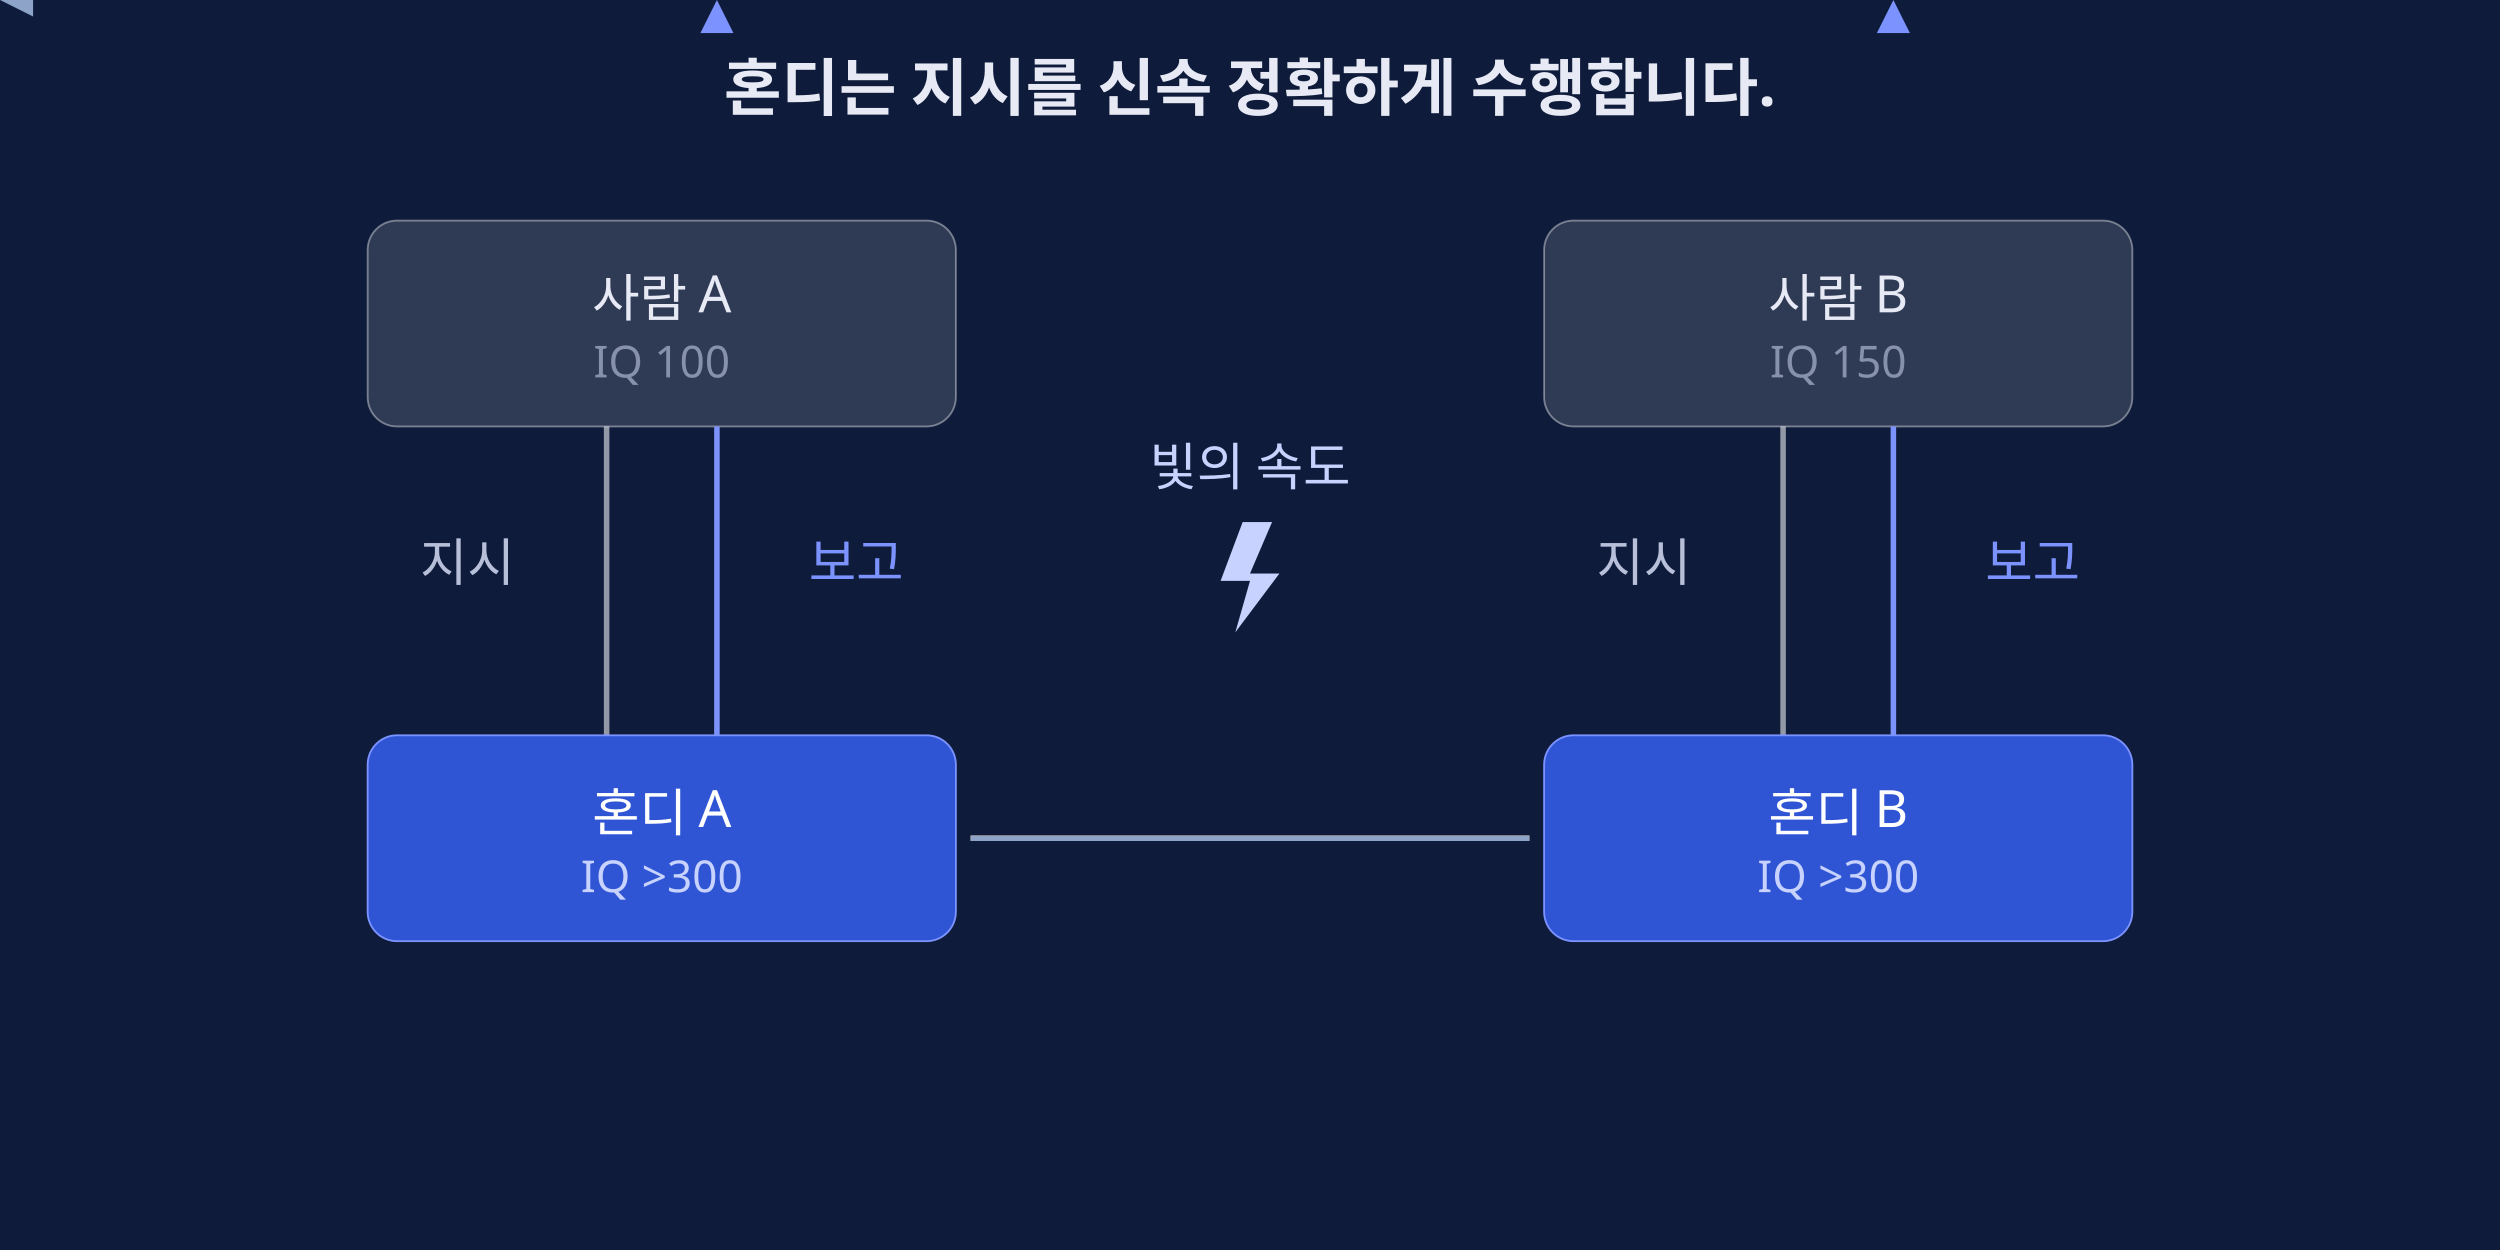
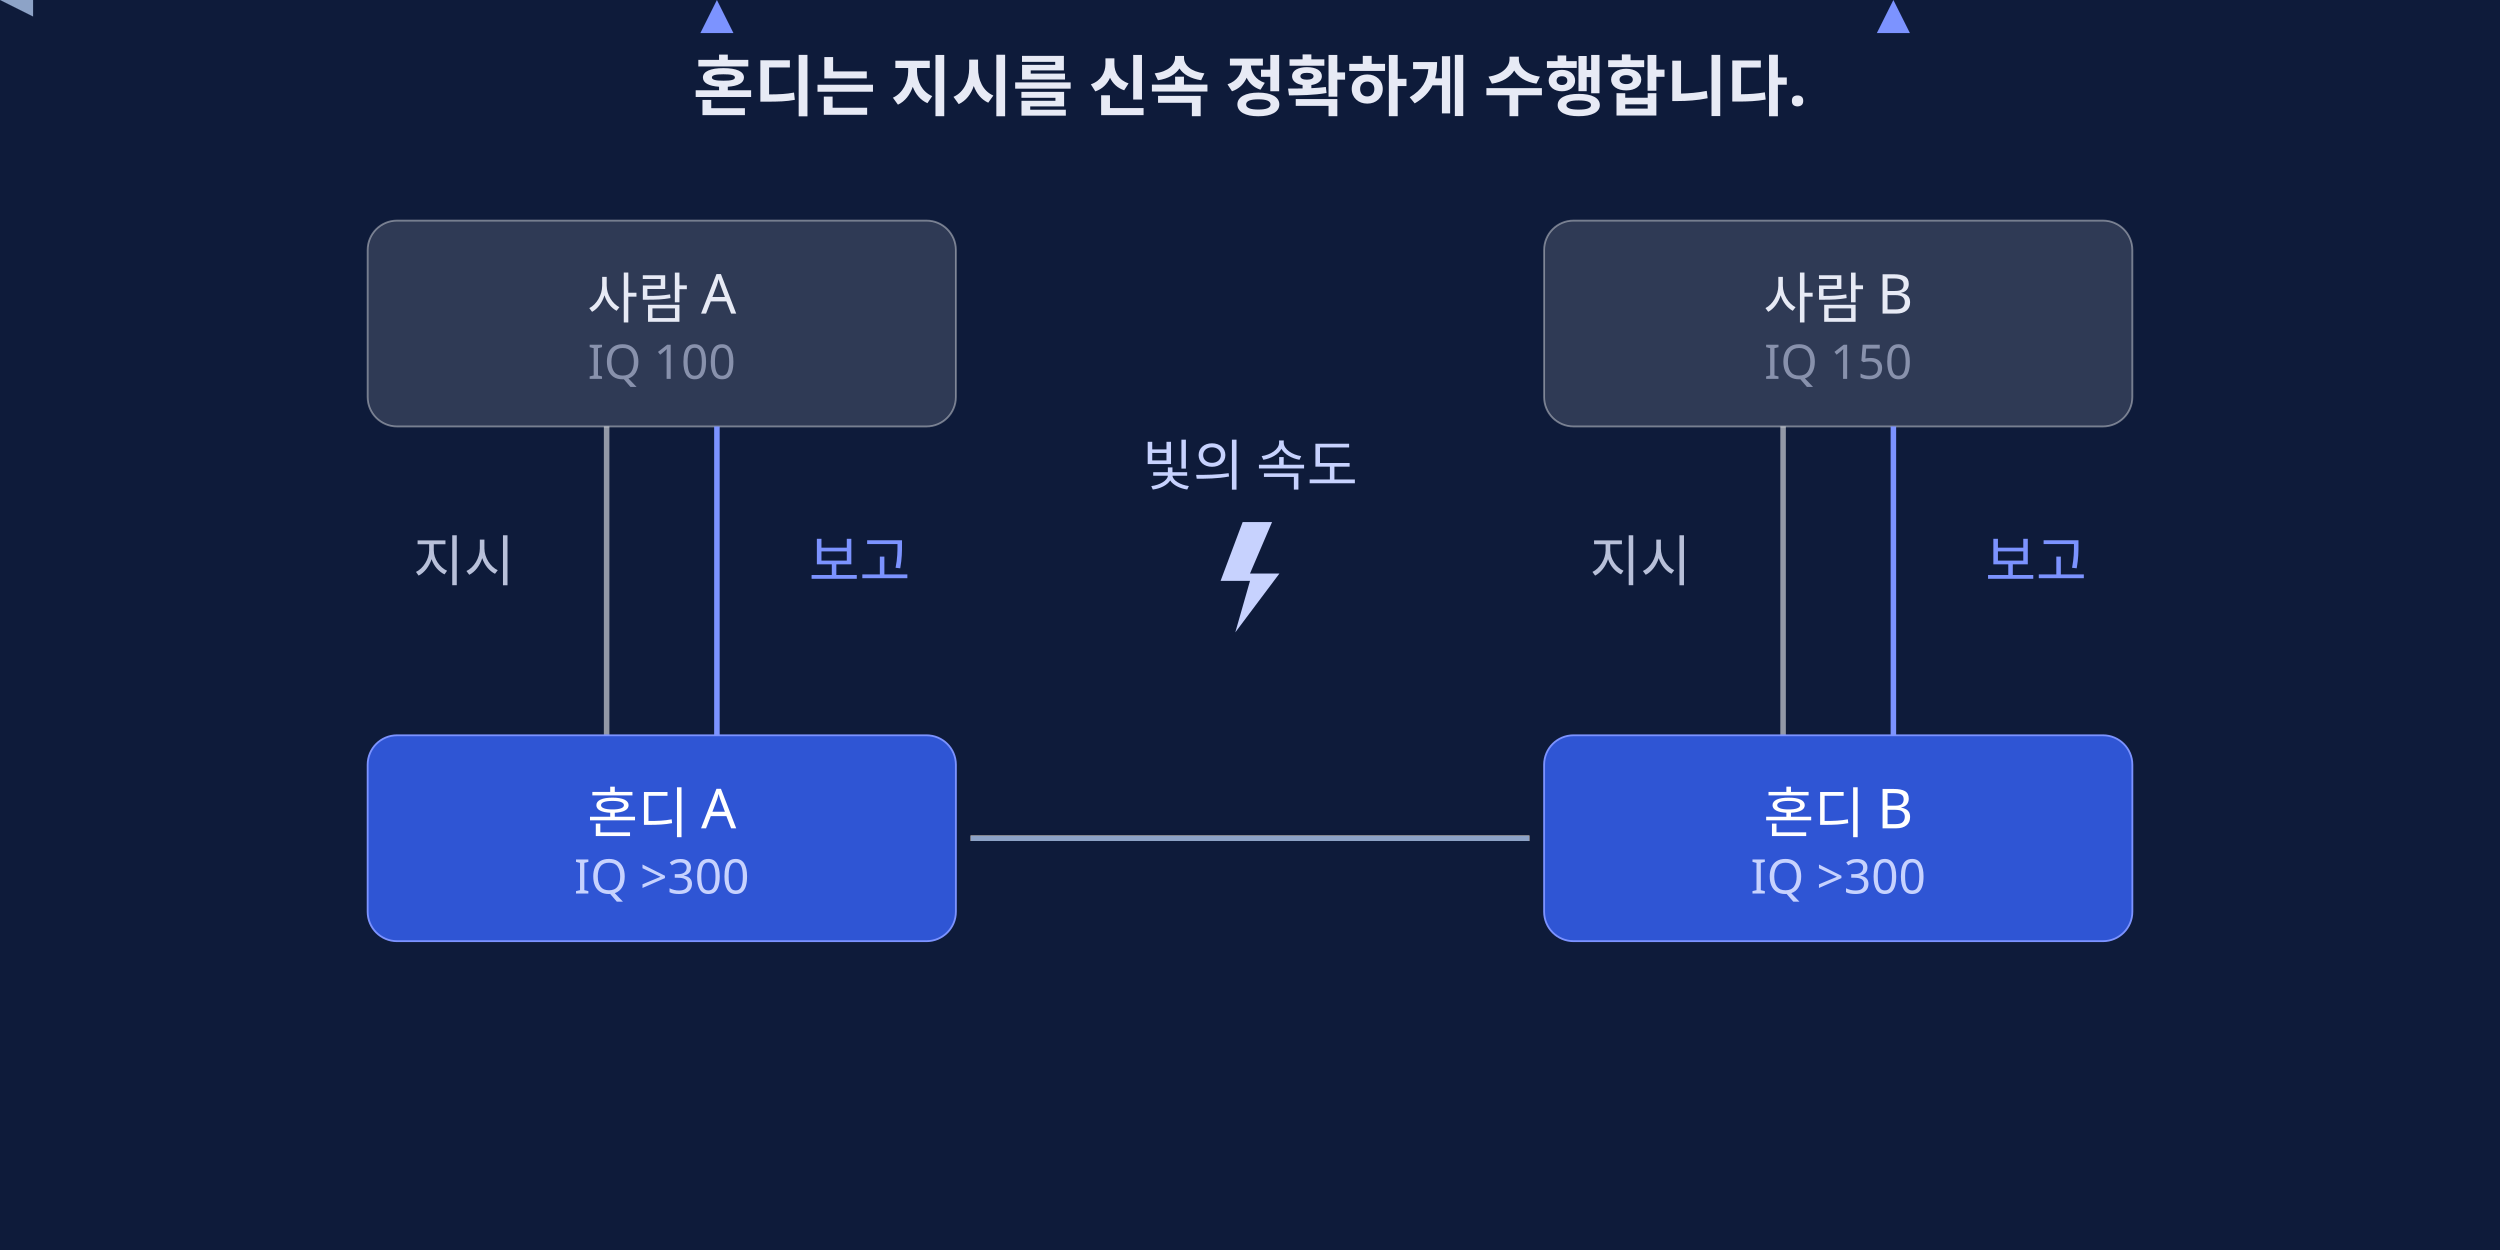
<svg xmlns="http://www.w3.org/2000/svg" width="680" height="340" viewBox="0 0 680 340" role="img">
  <style>
.phase1{animation:showPhase1 8s ease-in-out infinite}
.phase3{animation:showPhase3 8s ease-in-out infinite}
.hondiAB{animation:showHondiAB 8s ease-in-out infinite}
.hondiBA{animation:showHondiBA 8s ease-in-out infinite}
@keyframes showPhase1{0%{opacity:1}28%{opacity:1}33%{opacity:0}97%{opacity:0}100%{opacity:1}}
@keyframes showHondiAB{0%{opacity:0}33%{opacity:0}35%{opacity:1}45%{opacity:1}48%{opacity:0}100%{opacity:0}}
@keyframes showHondiBA{0%{opacity:0}48%{opacity:0}50%{opacity:1}60%{opacity:1}63%{opacity:0}100%{opacity:0}}
@keyframes showPhase3{0%{opacity:0}65%{opacity:0}70%{opacity:1}93%{opacity:1}97%{opacity:0}100%{opacity:0}}

.drawInstruct{stroke-dasharray:84;animation:drawInstructY 8s ease-in-out infinite}
@keyframes drawInstructY{0%{stroke-dashoffset:84}25%{stroke-dashoffset:0}33%{stroke-dashoffset:0}34%{stroke-dashoffset:84}100%{stroke-dashoffset:84}}
.moveInstructY{transform-box:view-box;transform-origin:0 0;animation:moveInstructY 8s ease-in-out infinite}
@keyframes moveInstructY{0%{transform:translateY(116px)}25%{transform:translateY(200px)}33%{transform:translateY(200px)}34%{transform:translateY(116px)}100%{transform:translateY(116px)}}

.drawReport{stroke-dasharray:84;animation:drawReportY 8s ease-in-out infinite}
@keyframes drawReportY{0%{stroke-dashoffset:84}70%{stroke-dashoffset:84}90%{stroke-dashoffset:0}97%{stroke-dashoffset:0}98%{stroke-dashoffset:84}100%{stroke-dashoffset:84}}
.moveReportY{transform-box:view-box;transform-origin:0 0;animation:moveReportY 8s ease-in-out infinite}
@keyframes moveReportY{0%{transform:translateY(200px)}70%{transform:translateY(200px)}90%{transform:translateY(116px)}97%{transform:translateY(116px)}98%{transform:translateY(200px)}100%{transform:translateY(200px)}}

.drawHondiAB{stroke-dasharray:152;animation:drawHondiAB 8s ease-in-out infinite}
@keyframes drawHondiAB{0%{stroke-dashoffset:152}33%{stroke-dashoffset:152}35%{stroke-dashoffset:152}45%{stroke-dashoffset:0}48%{stroke-dashoffset:0}49%{stroke-dashoffset:152}100%{stroke-dashoffset:152}}
.moveHondiAB{transform-box:view-box;transform-origin:0 0;animation:moveHondiAB 8s ease-in-out infinite}
@keyframes moveHondiAB{0%{transform:translate(264px,228px)}33%{transform:translate(264px,228px)}35%{transform:translate(264px,228px)}45%{transform:translate(416px,228px)}48%{transform:translate(416px,228px)}49%{transform:translate(264px,228px)}100%{transform:translate(264px,228px)}}

.drawHondiBA{stroke-dasharray:152;animation:drawHondiBA 8s ease-in-out infinite}
@keyframes drawHondiBA{0%{stroke-dashoffset:152}50%{stroke-dashoffset:152}58%{stroke-dashoffset:0}63%{stroke-dashoffset:0}64%{stroke-dashoffset:152}100%{stroke-dashoffset:152}}
.moveHondiBA{transform-box:view-box;transform-origin:0 0;animation:moveHondiBA 8s ease-in-out infinite}
@keyframes moveHondiBA{0%{transform:translate(416px,228px)}50%{transform:translate(416px,228px)}58%{transform:translate(264px,228px)}63%{transform:translate(264px,228px)}64%{transform:translate(416px,228px)}100%{transform:translate(416px,228px)}}

@media (prefers-reduced-motion: reduce){
.phase1{animation:none;opacity:1}
.phase3{animation:none;opacity:0}
.hondiAB{animation:none;opacity:0}
.hondiBA{animation:none;opacity:0}
.drawInstruct{animation:none;stroke-dashoffset:0}
.moveInstructY{animation:none;transform:translateY(200px)}
.drawReport,.moveReportY,.drawHondiAB,.moveHondiAB,.drawHondiBA,.moveHondiBA{animation:none}
}
</style>
  <rect x="0" y="0" width="680" height="340" fill="#0E1B3A" />
-   <text x="340" y="30" text-anchor="middle" font-size="17" font-weight="600" fill="#E7EAF5" font-family="sans-serif">혼디는 지시를 신속 정확하게 수행합니다.</text>
+   <text x="340" y="30" text-anchor="middle" font-size="18" font-weight="600" fill="#E7EAF5" font-family="sans-serif">혼디는 지시를 신속 정확하게 수행합니다.</text>
  <rect x="100" y="60" width="160" height="56" rx="8" fill="rgba(255,255,255,0.14)" stroke="rgba(255,255,255,0.4)" stroke-width="0.5" />
-   <text x="180" y="80" text-anchor="middle" dominant-baseline="central" font-size="14" font-weight="500" fill="#E7EAF5" font-family="sans-serif">사람 A</text>
-   <text x="180" y="98" text-anchor="middle" dominant-baseline="central" font-size="12" fill="#8891AC" font-family="sans-serif">IQ 100</text>
+   <text x="180" y="80" text-anchor="middle" dominant-baseline="central" font-size="15" font-weight="500" fill="#E7EAF5" font-family="sans-serif">사람 A</text>
+   <text x="180" y="98" text-anchor="middle" dominant-baseline="central" font-size="13" fill="#8891AC" font-family="sans-serif">IQ 100</text>
  <rect x="420" y="60" width="160" height="56" rx="8" fill="rgba(255,255,255,0.14)" stroke="rgba(255,255,255,0.4)" stroke-width="0.5" />
-   <text x="500" y="80" text-anchor="middle" dominant-baseline="central" font-size="14" font-weight="500" fill="#E7EAF5" font-family="sans-serif">사람 B</text>
-   <text x="500" y="98" text-anchor="middle" dominant-baseline="central" font-size="12" fill="#8891AC" font-family="sans-serif">IQ 150</text>
+   <text x="500" y="80" text-anchor="middle" dominant-baseline="central" font-size="15" font-weight="500" fill="#E7EAF5" font-family="sans-serif">사람 B</text>
+   <text x="500" y="98" text-anchor="middle" dominant-baseline="central" font-size="13" fill="#8891AC" font-family="sans-serif">IQ 150</text>
  <g class="phase1">
    <line class="drawInstruct" x1="165" y1="116" x2="165" y2="200" stroke="rgba(255,255,255,0.55)" stroke-width="1.5" />
    <g transform="translate(165,0)">
      <path class="moveInstructY" d="M-4.5,-9 L0,0 L4.5,-9 Z" fill="rgba(255,255,255,0.65)" />
    </g>
-     <text x="140" y="158" text-anchor="end" font-size="14" fill="#B8C0D9" font-family="sans-serif">지시</text>
+     <text x="140" y="158" text-anchor="end" font-size="15" fill="#B8C0D9" font-family="sans-serif">지시</text>
    <line class="drawInstruct" x1="485" y1="116" x2="485" y2="200" stroke="rgba(255,255,255,0.55)" stroke-width="1.5" />
    <g transform="translate(485,0)">
      <path class="moveInstructY" d="M-4.5,-9 L0,0 L4.5,-9 Z" fill="rgba(255,255,255,0.65)" />
    </g>
-     <text x="460" y="158" text-anchor="end" font-size="14" fill="#B8C0D9" font-family="sans-serif">지시</text>
+     <text x="460" y="158" text-anchor="end" font-size="15" fill="#B8C0D9" font-family="sans-serif">지시</text>
  </g>
  <rect x="100" y="200" width="160" height="56" rx="8" fill="#2F55D4" stroke="#7C93FF" stroke-width="0.5" />
-   <text x="180" y="220" text-anchor="middle" dominant-baseline="central" font-size="14" font-weight="500" fill="#FFFFFF" font-family="sans-serif">혼디 A</text>
-   <text x="180" y="238" text-anchor="middle" dominant-baseline="central" font-size="12" fill="#C7D2FE" font-family="sans-serif">IQ &gt;300</text>
+   <text x="180" y="220" text-anchor="middle" dominant-baseline="central" font-size="15" font-weight="500" fill="#FFFFFF" font-family="sans-serif">혼디 A</text>
+   <text x="180" y="238" text-anchor="middle" dominant-baseline="central" font-size="13" fill="#C7D2FE" font-family="sans-serif">IQ &gt;300</text>
  <rect x="420" y="200" width="160" height="56" rx="8" fill="#2F55D4" stroke="#7C93FF" stroke-width="0.5" />
-   <text x="500" y="220" text-anchor="middle" dominant-baseline="central" font-size="14" font-weight="500" fill="#FFFFFF" font-family="sans-serif">혼디 B</text>
-   <text x="500" y="238" text-anchor="middle" dominant-baseline="central" font-size="12" fill="#C7D2FE" font-family="sans-serif">IQ &gt;300</text>
+   <text x="500" y="220" text-anchor="middle" dominant-baseline="central" font-size="15" font-weight="500" fill="#FFFFFF" font-family="sans-serif">혼디 B</text>
+   <text x="500" y="238" text-anchor="middle" dominant-baseline="central" font-size="13" fill="#C7D2FE" font-family="sans-serif">IQ &gt;300</text>
  <path d="M338,142 L346,142 L340,156 L348,156 L336,172 L340,158 L332,158 Z" fill="#C7D2FE" />
-   <text x="340" y="132" text-anchor="middle" font-size="14" fill="#C7D2FE" font-family="sans-serif">빛의 속도</text>
+   <text x="340" y="132" text-anchor="middle" font-size="15" fill="#C7D2FE" font-family="sans-serif">빛의 속도</text>
  <line class="drawHondiAB" x1="264" y1="228" x2="416" y2="228" stroke="#D9A360" stroke-width="1.5" />
  <path class="moveHondiAB" d="M-9,-4.5 L0,0 L-9,4.5 Z" fill="#D9A360" />
  <line class="drawHondiBA" x1="416" y1="228" x2="264" y2="228" stroke="#8DA3C7" stroke-width="1.5" />
  <path class="moveHondiBA" d="M9,-4.5 L0,0 L9,4.5 Z" fill="#8DA3C7" />
  <g class="phase3">
    <line class="drawReport" x1="195" y1="200" x2="195" y2="116" stroke="#7C93FF" stroke-width="1.5" />
    <g transform="translate(195,0)">
      <path class="moveReportY" d="M-4.5,9 L0,0 L4.5,9 Z" fill="#7C93FF" />
    </g>
-     <text x="220" y="158" text-anchor="start" font-size="14" fill="#7C93FF" font-family="sans-serif">보고</text>
+     <text x="220" y="158" text-anchor="start" font-size="15" fill="#7C93FF" font-family="sans-serif">보고</text>
    <line class="drawReport" x1="515" y1="200" x2="515" y2="116" stroke="#7C93FF" stroke-width="1.5" />
    <g transform="translate(515,0)">
      <path class="moveReportY" d="M-4.5,9 L0,0 L4.5,9 Z" fill="#7C93FF" />
    </g>
-     <text x="540" y="158" text-anchor="start" font-size="14" fill="#7C93FF" font-family="sans-serif">보고</text>
+     <text x="540" y="158" text-anchor="start" font-size="15" fill="#7C93FF" font-family="sans-serif">보고</text>
  </g>
</svg>
